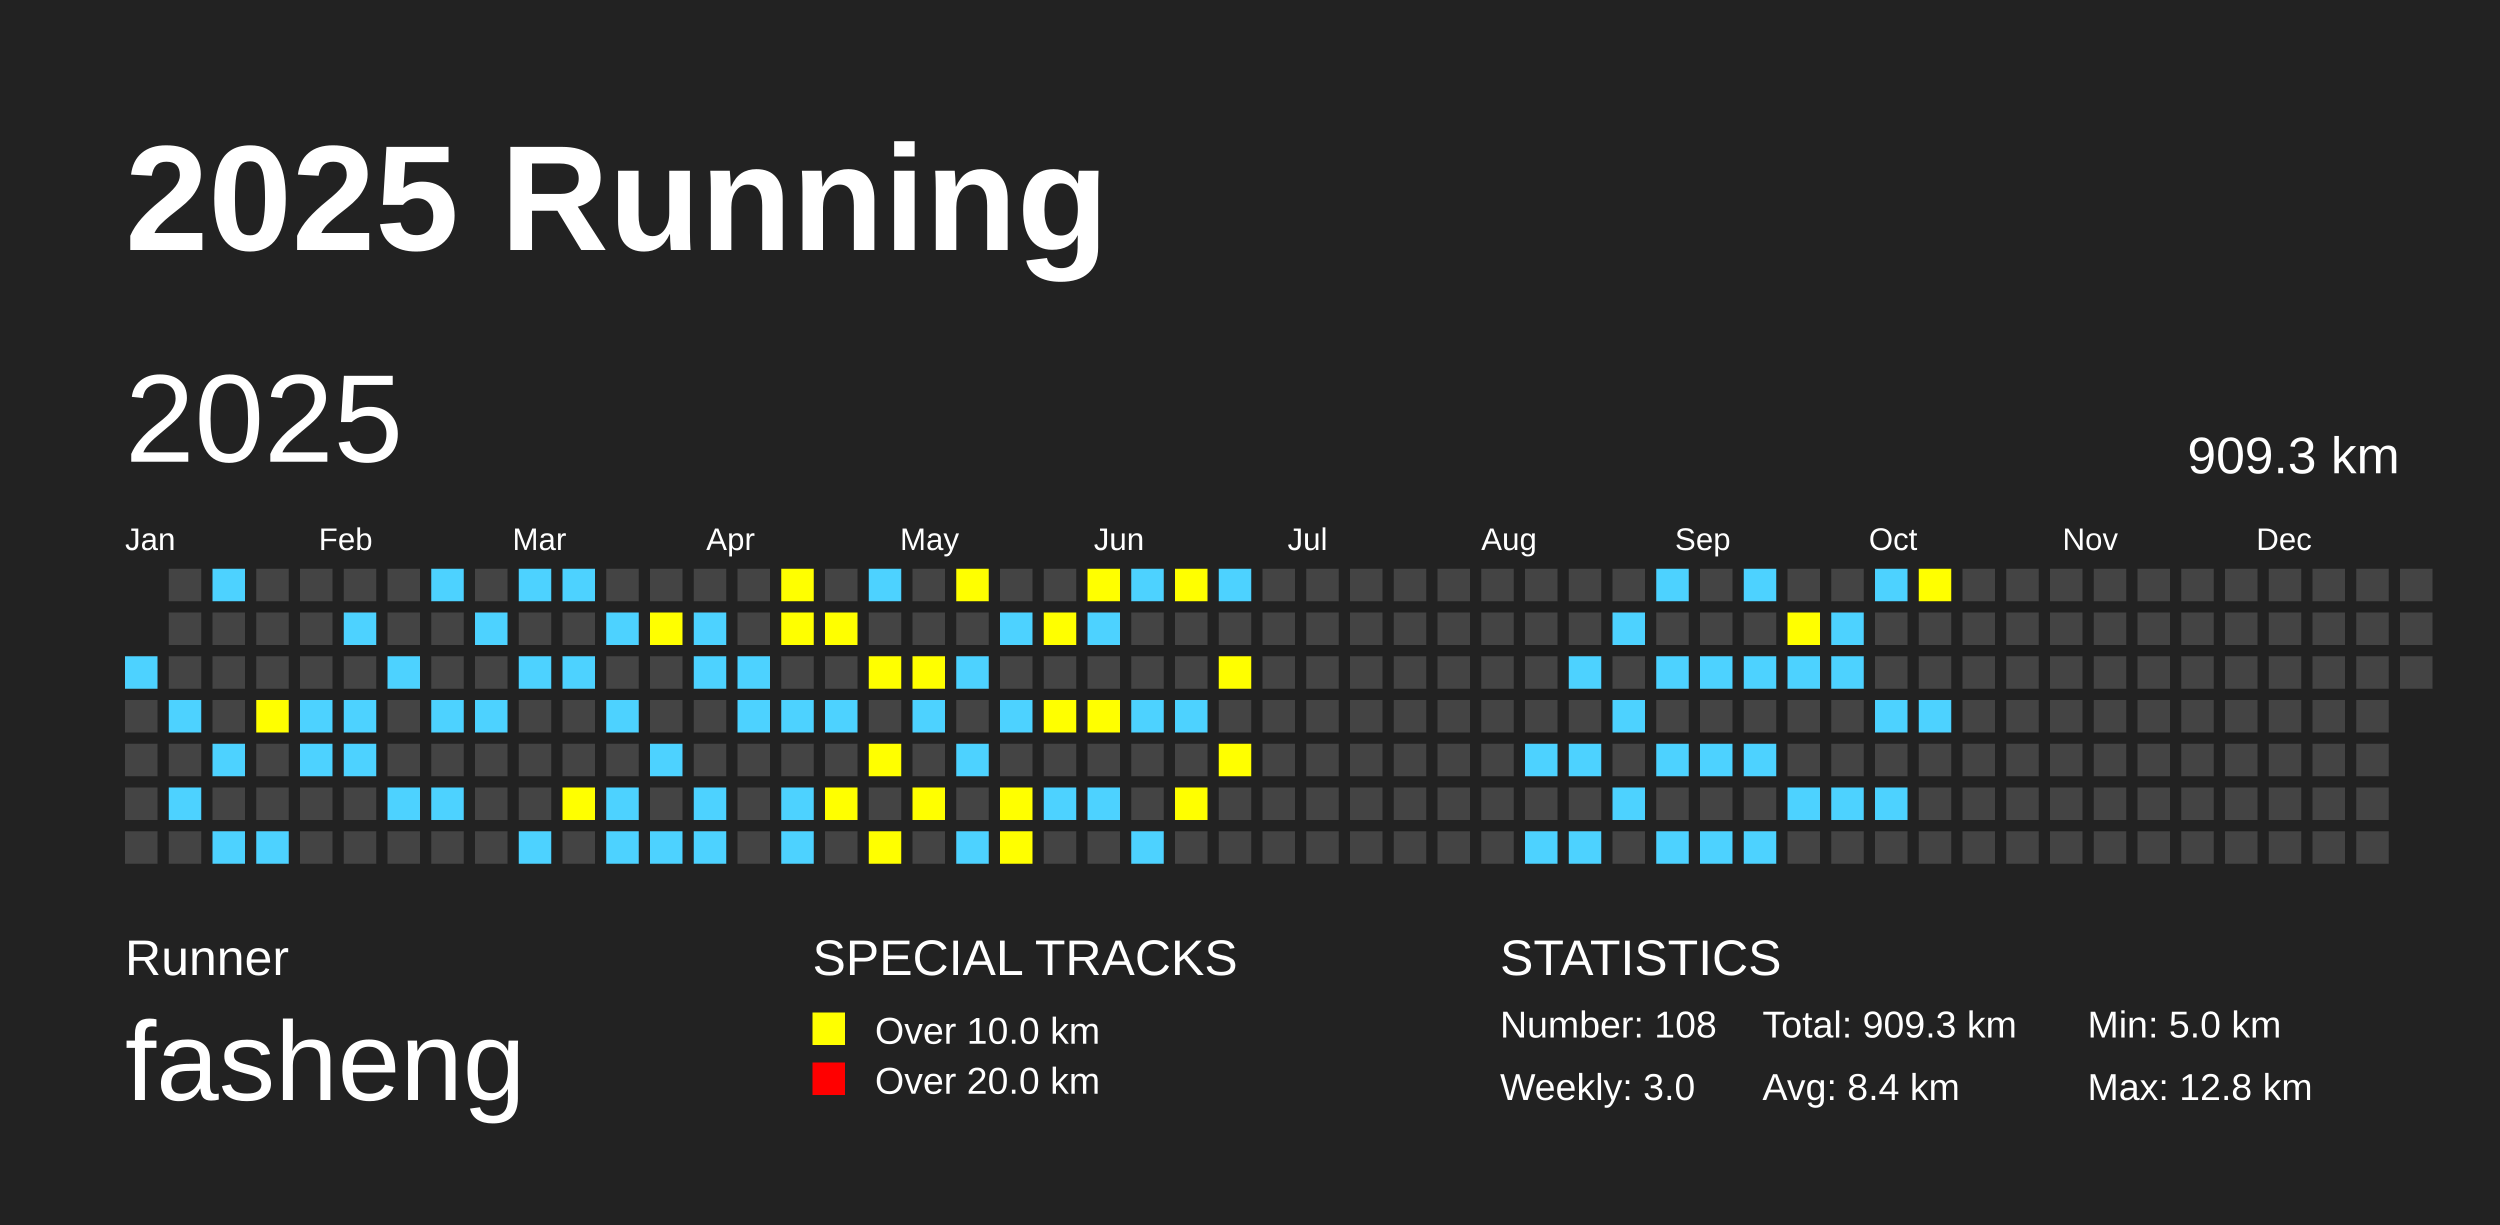
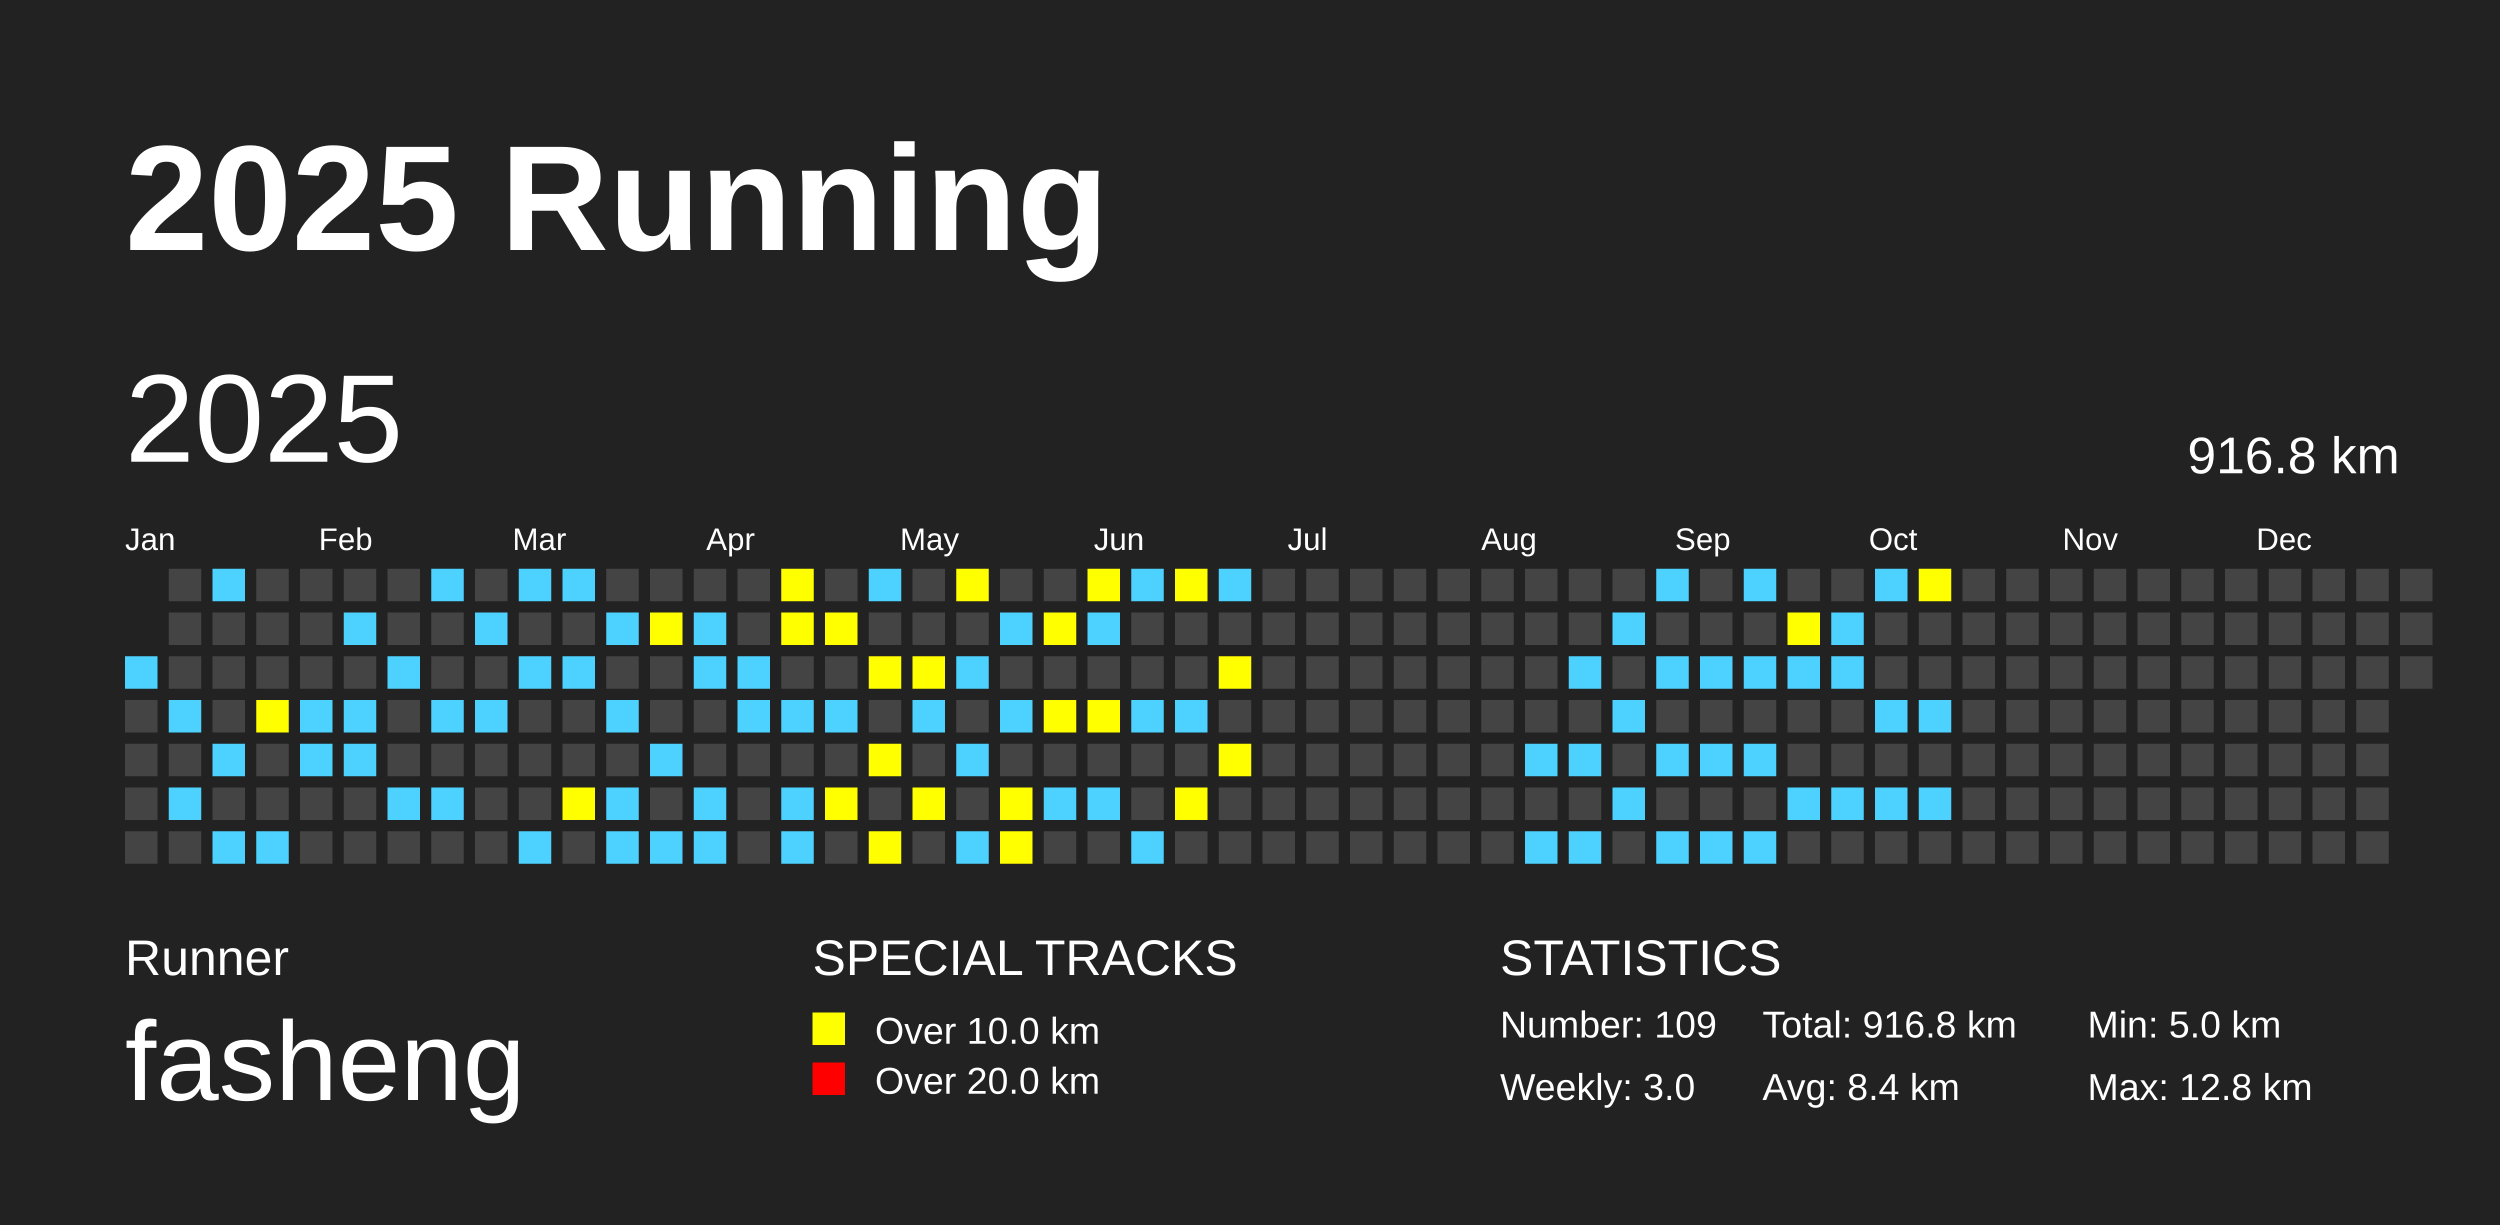
<svg xmlns="http://www.w3.org/2000/svg" baseProfile="full" height="98mm" version="1.1" viewBox="0,0,200,98" width="200mm">
  <defs />
  <rect fill="#222222" height="98" width="200" x="0" y="0" />
  <text fill="#FFFFFF" style="font-size:12px; font-family:Arial; font-weight:bold;" x="10" y="20">2025 Running</text>
  <text fill="#FFFFFF" style="font-size:4px; font-family:Arial" x="10" y="78">Runner</text>
  <text fill="#FFFFFF" style="font-size:9px; font-family:Arial" x="10" y="88">fasheng</text>
  <text fill="#FFFFFF" style="font-size:4px; font-family:Arial" x="65" y="78">SPECIAL TRACKS</text>
  <rect fill="yellow" height="2.6" width="2.6" x="65" y="81" />
  <text fill="#FFFFFF" style="font-size:3px; font-family:Arial" x="70" y="83.5">Over 10.0 km</text>
  <rect fill="red" height="2.6" width="2.6" x="65" y="85" />
  <text fill="#FFFFFF" style="font-size:3px; font-family:Arial" x="70" y="87.5">Over 20.0 km</text>
  <text fill="#FFFFFF" style="font-size:4px; font-family:Arial" x="120" y="78">STATISTICS</text>
-   <text fill="#FFFFFF" style="font-size:3px; font-family:Arial" x="120" y="83">Number: 108</text>
+   <text fill="#FFFFFF" style="font-size:3px; font-family:Arial" x="120" y="83">Number: 109</text>
  <text fill="#FFFFFF" style="font-size:3px; font-family:Arial" x="120" y="88">Weekly: 3.0</text>
-   <text fill="#FFFFFF" style="font-size:3px; font-family:Arial" x="141" y="83">Total: 909.3 km</text>
+   <text fill="#FFFFFF" style="font-size:3px; font-family:Arial" x="141" y="83">Total: 916.8 km</text>
  <text fill="#FFFFFF" style="font-size:3px; font-family:Arial" x="141" y="88">Avg: 8.4 km</text>
  <text fill="#FFFFFF" style="font-size:3px; font-family:Arial" x="167" y="83">Min: 5.0 km</text>
  <text fill="#FFFFFF" style="font-size:3px; font-family:Arial" x="167" y="88">Max: 12.8 km</text>
  <text dominant-baseline="hanging" fill="#FFFFFF" style="font-size:10.0px; font-family:Arial;" x="10" y="30">2025</text>
-   <text dominant-baseline="hanging" fill="#FFFFFF" style="font-size:4.125px; font-family:Arial;" x="175" y="35">909.3 km</text>
+   <text dominant-baseline="hanging" fill="#FFFFFF" style="font-size:4.125px; font-family:Arial;" x="175" y="35">916.8 km</text>
  <text fill="#FFFFFF" style="font-size:2.5px; font-family:Arial" x="10.0" y="44">Jan</text>
  <text fill="#FFFFFF" style="font-size:2.5px; font-family:Arial" x="25.5" y="44">Feb</text>
  <text fill="#FFFFFF" style="font-size:2.5px; font-family:Arial" x="41.0" y="44">Mar</text>
  <text fill="#FFFFFF" style="font-size:2.5px; font-family:Arial" x="56.5" y="44">Apr</text>
  <text fill="#FFFFFF" style="font-size:2.5px; font-family:Arial" x="72.0" y="44">May</text>
  <text fill="#FFFFFF" style="font-size:2.5px; font-family:Arial" x="87.5" y="44">Jun</text>
  <text fill="#FFFFFF" style="font-size:2.5px; font-family:Arial" x="103.0" y="44">Jul</text>
  <text fill="#FFFFFF" style="font-size:2.5px; font-family:Arial" x="118.5" y="44">Aug</text>
  <text fill="#FFFFFF" style="font-size:2.5px; font-family:Arial" x="134.0" y="44">Sep</text>
  <text fill="#FFFFFF" style="font-size:2.5px; font-family:Arial" x="149.5" y="44">Oct</text>
  <text fill="#FFFFFF" style="font-size:2.5px; font-family:Arial" x="165.0" y="44">Nov</text>
  <text fill="#FFFFFF" style="font-size:2.5px; font-family:Arial" x="180.5" y="44">Dec</text>
  <rect fill="#4DD2FF" height="2.6" width="2.6" x="10.0" y="52.5" />
  <rect fill="#444444" height="2.6" width="2.6" x="10.0" y="56.0" />
  <rect fill="#444444" height="2.6" width="2.6" x="10.0" y="59.5" />
  <rect fill="#444444" height="2.6" width="2.6" x="10.0" y="63.0" />
  <rect fill="#444444" height="2.6" width="2.6" x="10.0" y="66.5" />
  <rect fill="#444444" height="2.6" width="2.6" x="13.5" y="45.5" />
  <rect fill="#444444" height="2.6" width="2.6" x="13.5" y="49.0" />
  <rect fill="#444444" height="2.6" width="2.6" x="13.5" y="52.5" />
  <rect fill="#4DD2FF" height="2.6" width="2.6" x="13.5" y="56.0" />
  <rect fill="#444444" height="2.6" width="2.6" x="13.5" y="59.5" />
  <rect fill="#4DD2FF" height="2.6" width="2.6" x="13.5" y="63.0" />
  <rect fill="#444444" height="2.6" width="2.6" x="13.5" y="66.5" />
  <rect fill="#4DD2FF" height="2.6" width="2.6" x="17.0" y="45.5" />
  <rect fill="#444444" height="2.6" width="2.6" x="17.0" y="49.0" />
  <rect fill="#444444" height="2.6" width="2.6" x="17.0" y="52.5" />
  <rect fill="#444444" height="2.6" width="2.6" x="17.0" y="56.0" />
  <rect fill="#4DD2FF" height="2.6" width="2.6" x="17.0" y="59.5" />
  <rect fill="#444444" height="2.6" width="2.6" x="17.0" y="63.0" />
  <rect fill="#4DD2FF" height="2.6" width="2.6" x="17.0" y="66.5" />
  <rect fill="#444444" height="2.6" width="2.6" x="20.5" y="45.5" />
  <rect fill="#444444" height="2.6" width="2.6" x="20.5" y="49.0" />
  <rect fill="#444444" height="2.6" width="2.6" x="20.5" y="52.5" />
  <rect fill="yellow" height="2.6" width="2.6" x="20.5" y="56.0" />
  <rect fill="#444444" height="2.6" width="2.6" x="20.5" y="59.5" />
  <rect fill="#444444" height="2.6" width="2.6" x="20.5" y="63.0" />
  <rect fill="#4DD2FF" height="2.6" width="2.6" x="20.5" y="66.5" />
  <rect fill="#444444" height="2.6" width="2.6" x="24.0" y="45.5" />
  <rect fill="#444444" height="2.6" width="2.6" x="24.0" y="49.0" />
  <rect fill="#444444" height="2.6" width="2.6" x="24.0" y="52.5" />
  <rect fill="#4DD2FF" height="2.6" width="2.6" x="24.0" y="56.0" />
  <rect fill="#4DD2FF" height="2.6" width="2.6" x="24.0" y="59.5" />
  <rect fill="#444444" height="2.6" width="2.6" x="24.0" y="63.0" />
  <rect fill="#444444" height="2.6" width="2.6" x="24.0" y="66.5" />
  <rect fill="#444444" height="2.6" width="2.6" x="27.5" y="45.5" />
  <rect fill="#4DD2FF" height="2.6" width="2.6" x="27.5" y="49.0" />
  <rect fill="#444444" height="2.6" width="2.6" x="27.5" y="52.5" />
  <rect fill="#4DD2FF" height="2.6" width="2.6" x="27.5" y="56.0" />
  <rect fill="#4DD2FF" height="2.6" width="2.6" x="27.5" y="59.5" />
  <rect fill="#444444" height="2.6" width="2.6" x="27.5" y="63.0" />
  <rect fill="#444444" height="2.6" width="2.6" x="27.5" y="66.5" />
  <rect fill="#444444" height="2.6" width="2.6" x="31.0" y="45.5" />
  <rect fill="#444444" height="2.6" width="2.6" x="31.0" y="49.0" />
  <rect fill="#4DD2FF" height="2.6" width="2.6" x="31.0" y="52.5" />
  <rect fill="#444444" height="2.6" width="2.6" x="31.0" y="56.0" />
  <rect fill="#444444" height="2.6" width="2.6" x="31.0" y="59.5" />
  <rect fill="#4DD2FF" height="2.6" width="2.6" x="31.0" y="63.0" />
  <rect fill="#444444" height="2.6" width="2.6" x="31.0" y="66.5" />
  <rect fill="#4DD2FF" height="2.6" width="2.6" x="34.5" y="45.5" />
  <rect fill="#444444" height="2.6" width="2.6" x="34.5" y="49.0" />
  <rect fill="#444444" height="2.6" width="2.6" x="34.5" y="52.5" />
  <rect fill="#4DD2FF" height="2.6" width="2.6" x="34.5" y="56.0" />
  <rect fill="#444444" height="2.6" width="2.6" x="34.5" y="59.5" />
  <rect fill="#4DD2FF" height="2.6" width="2.6" x="34.5" y="63.0" />
  <rect fill="#444444" height="2.6" width="2.6" x="34.5" y="66.5" />
  <rect fill="#444444" height="2.6" width="2.6" x="38.0" y="45.5" />
  <rect fill="#4DD2FF" height="2.6" width="2.6" x="38.0" y="49.0" />
  <rect fill="#444444" height="2.6" width="2.6" x="38.0" y="52.5" />
  <rect fill="#4DD2FF" height="2.6" width="2.6" x="38.0" y="56.0" />
  <rect fill="#444444" height="2.6" width="2.6" x="38.0" y="59.5" />
  <rect fill="#444444" height="2.6" width="2.6" x="38.0" y="63.0" />
  <rect fill="#444444" height="2.6" width="2.6" x="38.0" y="66.5" />
  <rect fill="#4DD2FF" height="2.6" width="2.6" x="41.5" y="45.5" />
  <rect fill="#444444" height="2.6" width="2.6" x="41.5" y="49.0" />
  <rect fill="#4DD2FF" height="2.6" width="2.6" x="41.5" y="52.5" />
  <rect fill="#444444" height="2.6" width="2.6" x="41.5" y="56.0" />
  <rect fill="#444444" height="2.6" width="2.6" x="41.5" y="59.5" />
  <rect fill="#444444" height="2.6" width="2.6" x="41.5" y="63.0" />
  <rect fill="#4DD2FF" height="2.6" width="2.6" x="41.5" y="66.5" />
  <rect fill="#4DD2FF" height="2.6" width="2.6" x="45.0" y="45.5" />
  <rect fill="#444444" height="2.6" width="2.6" x="45.0" y="49.0" />
  <rect fill="#4DD2FF" height="2.6" width="2.6" x="45.0" y="52.5" />
  <rect fill="#444444" height="2.6" width="2.6" x="45.0" y="56.0" />
  <rect fill="#444444" height="2.6" width="2.6" x="45.0" y="59.5" />
  <rect fill="yellow" height="2.6" width="2.6" x="45.0" y="63.0" />
  <rect fill="#444444" height="2.6" width="2.6" x="45.0" y="66.5" />
  <rect fill="#444444" height="2.6" width="2.6" x="48.5" y="45.5" />
  <rect fill="#4DD2FF" height="2.6" width="2.6" x="48.5" y="49.0" />
  <rect fill="#444444" height="2.6" width="2.6" x="48.5" y="52.5" />
  <rect fill="#4DD2FF" height="2.6" width="2.6" x="48.5" y="56.0" />
  <rect fill="#444444" height="2.6" width="2.6" x="48.5" y="59.5" />
  <rect fill="#4DD2FF" height="2.6" width="2.6" x="48.5" y="63.0" />
  <rect fill="#4DD2FF" height="2.6" width="2.6" x="48.5" y="66.5" />
  <rect fill="#444444" height="2.6" width="2.6" x="52.0" y="45.5" />
  <rect fill="yellow" height="2.6" width="2.6" x="52.0" y="49.0" />
  <rect fill="#444444" height="2.6" width="2.6" x="52.0" y="52.5" />
  <rect fill="#444444" height="2.6" width="2.6" x="52.0" y="56.0" />
  <rect fill="#4DD2FF" height="2.6" width="2.6" x="52.0" y="59.5" />
  <rect fill="#444444" height="2.6" width="2.6" x="52.0" y="63.0" />
  <rect fill="#4DD2FF" height="2.6" width="2.6" x="52.0" y="66.5" />
  <rect fill="#444444" height="2.6" width="2.6" x="55.5" y="45.5" />
  <rect fill="#4DD2FF" height="2.6" width="2.6" x="55.5" y="49.0" />
  <rect fill="#4DD2FF" height="2.6" width="2.6" x="55.5" y="52.5" />
  <rect fill="#444444" height="2.6" width="2.6" x="55.5" y="56.0" />
  <rect fill="#444444" height="2.6" width="2.6" x="55.5" y="59.5" />
  <rect fill="#4DD2FF" height="2.6" width="2.6" x="55.5" y="63.0" />
  <rect fill="#4DD2FF" height="2.6" width="2.6" x="55.5" y="66.5" />
  <rect fill="#444444" height="2.6" width="2.6" x="59.0" y="45.5" />
  <rect fill="#444444" height="2.6" width="2.6" x="59.0" y="49.0" />
  <rect fill="#4DD2FF" height="2.6" width="2.6" x="59.0" y="52.5" />
  <rect fill="#4DD2FF" height="2.6" width="2.6" x="59.0" y="56.0" />
  <rect fill="#444444" height="2.6" width="2.6" x="59.0" y="59.5" />
  <rect fill="#444444" height="2.6" width="2.6" x="59.0" y="63.0" />
  <rect fill="#444444" height="2.6" width="2.6" x="59.0" y="66.5" />
  <rect fill="yellow" height="2.6" width="2.6" x="62.5" y="45.5" />
  <rect fill="yellow" height="2.6" width="2.6" x="62.5" y="49.0" />
  <rect fill="#444444" height="2.6" width="2.6" x="62.5" y="52.5" />
  <rect fill="#4DD2FF" height="2.6" width="2.6" x="62.5" y="56.0" />
  <rect fill="#444444" height="2.6" width="2.6" x="62.5" y="59.5" />
  <rect fill="#4DD2FF" height="2.6" width="2.6" x="62.5" y="63.0" />
  <rect fill="#4DD2FF" height="2.6" width="2.6" x="62.5" y="66.5" />
  <rect fill="#444444" height="2.6" width="2.6" x="66.0" y="45.5" />
  <rect fill="yellow" height="2.6" width="2.6" x="66.0" y="49.0" />
  <rect fill="#444444" height="2.6" width="2.6" x="66.0" y="52.5" />
  <rect fill="#4DD2FF" height="2.6" width="2.6" x="66.0" y="56.0" />
  <rect fill="#444444" height="2.6" width="2.6" x="66.0" y="59.5" />
  <rect fill="yellow" height="2.6" width="2.6" x="66.0" y="63.0" />
  <rect fill="#444444" height="2.6" width="2.6" x="66.0" y="66.5" />
  <rect fill="#4DD2FF" height="2.6" width="2.6" x="69.5" y="45.5" />
  <rect fill="#444444" height="2.6" width="2.6" x="69.5" y="49.0" />
  <rect fill="yellow" height="2.6" width="2.6" x="69.5" y="52.5" />
  <rect fill="#444444" height="2.6" width="2.6" x="69.5" y="56.0" />
  <rect fill="yellow" height="2.6" width="2.6" x="69.5" y="59.5" />
  <rect fill="#444444" height="2.6" width="2.6" x="69.5" y="63.0" />
  <rect fill="yellow" height="2.6" width="2.6" x="69.5" y="66.5" />
  <rect fill="#444444" height="2.6" width="2.6" x="73.0" y="45.5" />
  <rect fill="#444444" height="2.6" width="2.6" x="73.0" y="49.0" />
  <rect fill="yellow" height="2.6" width="2.6" x="73.0" y="52.5" />
  <rect fill="#4DD2FF" height="2.6" width="2.6" x="73.0" y="56.0" />
  <rect fill="#444444" height="2.6" width="2.6" x="73.0" y="59.5" />
  <rect fill="yellow" height="2.6" width="2.6" x="73.0" y="63.0" />
  <rect fill="#444444" height="2.6" width="2.6" x="73.0" y="66.5" />
  <rect fill="yellow" height="2.6" width="2.6" x="76.5" y="45.5" />
  <rect fill="#444444" height="2.6" width="2.6" x="76.5" y="49.0" />
  <rect fill="#4DD2FF" height="2.6" width="2.6" x="76.5" y="52.5" />
  <rect fill="#444444" height="2.6" width="2.6" x="76.5" y="56.0" />
  <rect fill="#4DD2FF" height="2.6" width="2.6" x="76.5" y="59.5" />
  <rect fill="#444444" height="2.6" width="2.6" x="76.5" y="63.0" />
  <rect fill="#4DD2FF" height="2.6" width="2.6" x="76.5" y="66.5" />
  <rect fill="#444444" height="2.6" width="2.6" x="80.0" y="45.5" />
  <rect fill="#4DD2FF" height="2.6" width="2.6" x="80.0" y="49.0" />
  <rect fill="#444444" height="2.6" width="2.6" x="80.0" y="52.5" />
  <rect fill="#4DD2FF" height="2.6" width="2.6" x="80.0" y="56.0" />
  <rect fill="#444444" height="2.6" width="2.6" x="80.0" y="59.5" />
  <rect fill="yellow" height="2.6" width="2.6" x="80.0" y="63.0" />
  <rect fill="yellow" height="2.6" width="2.6" x="80.0" y="66.5" />
  <rect fill="#444444" height="2.6" width="2.6" x="83.5" y="45.5" />
  <rect fill="yellow" height="2.6" width="2.6" x="83.5" y="49.0" />
  <rect fill="#444444" height="2.6" width="2.6" x="83.5" y="52.5" />
  <rect fill="yellow" height="2.6" width="2.6" x="83.5" y="56.0" />
  <rect fill="#444444" height="2.6" width="2.6" x="83.5" y="59.5" />
  <rect fill="#4DD2FF" height="2.6" width="2.6" x="83.5" y="63.0" />
  <rect fill="#444444" height="2.6" width="2.6" x="83.5" y="66.5" />
  <rect fill="yellow" height="2.6" width="2.6" x="87.0" y="45.5" />
  <rect fill="#4DD2FF" height="2.6" width="2.6" x="87.0" y="49.0" />
  <rect fill="#444444" height="2.6" width="2.6" x="87.0" y="52.5" />
  <rect fill="yellow" height="2.6" width="2.6" x="87.0" y="56.0" />
  <rect fill="#444444" height="2.6" width="2.6" x="87.0" y="59.5" />
  <rect fill="#4DD2FF" height="2.6" width="2.6" x="87.0" y="63.0" />
  <rect fill="#444444" height="2.6" width="2.6" x="87.0" y="66.5" />
  <rect fill="#4DD2FF" height="2.6" width="2.6" x="90.5" y="45.5" />
  <rect fill="#444444" height="2.6" width="2.6" x="90.5" y="49.0" />
  <rect fill="#444444" height="2.6" width="2.6" x="90.5" y="52.5" />
  <rect fill="#4DD2FF" height="2.6" width="2.6" x="90.5" y="56.0" />
  <rect fill="#444444" height="2.6" width="2.6" x="90.5" y="59.5" />
  <rect fill="#444444" height="2.6" width="2.6" x="90.5" y="63.0" />
  <rect fill="#4DD2FF" height="2.6" width="2.6" x="90.5" y="66.5" />
  <rect fill="yellow" height="2.6" width="2.6" x="94.0" y="45.5" />
  <rect fill="#444444" height="2.6" width="2.6" x="94.0" y="49.0" />
  <rect fill="#444444" height="2.6" width="2.6" x="94.0" y="52.5" />
  <rect fill="#4DD2FF" height="2.6" width="2.6" x="94.0" y="56.0" />
  <rect fill="#444444" height="2.6" width="2.6" x="94.0" y="59.5" />
  <rect fill="yellow" height="2.6" width="2.6" x="94.0" y="63.0" />
  <rect fill="#444444" height="2.6" width="2.6" x="94.0" y="66.5" />
  <rect fill="#4DD2FF" height="2.6" width="2.6" x="97.5" y="45.5" />
  <rect fill="#444444" height="2.6" width="2.6" x="97.5" y="49.0" />
  <rect fill="yellow" height="2.6" width="2.6" x="97.5" y="52.5" />
  <rect fill="#444444" height="2.6" width="2.6" x="97.5" y="56.0" />
  <rect fill="yellow" height="2.6" width="2.6" x="97.5" y="59.5" />
  <rect fill="#444444" height="2.6" width="2.6" x="97.5" y="63.0" />
  <rect fill="#444444" height="2.6" width="2.6" x="97.5" y="66.5" />
  <rect fill="#444444" height="2.6" width="2.6" x="101.0" y="45.5" />
  <rect fill="#444444" height="2.6" width="2.6" x="101.0" y="49.0" />
  <rect fill="#444444" height="2.6" width="2.6" x="101.0" y="52.5" />
  <rect fill="#444444" height="2.6" width="2.6" x="101.0" y="56.0" />
  <rect fill="#444444" height="2.6" width="2.6" x="101.0" y="59.5" />
  <rect fill="#444444" height="2.6" width="2.6" x="101.0" y="63.0" />
  <rect fill="#444444" height="2.6" width="2.6" x="101.0" y="66.5" />
  <rect fill="#444444" height="2.6" width="2.6" x="104.5" y="45.5" />
  <rect fill="#444444" height="2.6" width="2.6" x="104.5" y="49.0" />
  <rect fill="#444444" height="2.6" width="2.6" x="104.5" y="52.5" />
  <rect fill="#444444" height="2.6" width="2.6" x="104.5" y="56.0" />
  <rect fill="#444444" height="2.6" width="2.6" x="104.5" y="59.5" />
  <rect fill="#444444" height="2.6" width="2.6" x="104.5" y="63.0" />
  <rect fill="#444444" height="2.6" width="2.6" x="104.5" y="66.5" />
  <rect fill="#444444" height="2.6" width="2.6" x="108.0" y="45.5" />
  <rect fill="#444444" height="2.6" width="2.6" x="108.0" y="49.0" />
  <rect fill="#444444" height="2.6" width="2.6" x="108.0" y="52.5" />
  <rect fill="#444444" height="2.6" width="2.6" x="108.0" y="56.0" />
  <rect fill="#444444" height="2.6" width="2.6" x="108.0" y="59.5" />
  <rect fill="#444444" height="2.6" width="2.6" x="108.0" y="63.0" />
  <rect fill="#444444" height="2.6" width="2.6" x="108.0" y="66.5" />
  <rect fill="#444444" height="2.6" width="2.6" x="111.5" y="45.5" />
  <rect fill="#444444" height="2.6" width="2.6" x="111.5" y="49.0" />
  <rect fill="#444444" height="2.6" width="2.6" x="111.5" y="52.5" />
  <rect fill="#444444" height="2.6" width="2.6" x="111.5" y="56.0" />
  <rect fill="#444444" height="2.6" width="2.6" x="111.5" y="59.5" />
  <rect fill="#444444" height="2.6" width="2.6" x="111.5" y="63.0" />
  <rect fill="#444444" height="2.6" width="2.6" x="111.5" y="66.5" />
  <rect fill="#444444" height="2.6" width="2.6" x="115.0" y="45.5" />
  <rect fill="#444444" height="2.6" width="2.6" x="115.0" y="49.0" />
  <rect fill="#444444" height="2.6" width="2.6" x="115.0" y="52.5" />
  <rect fill="#444444" height="2.6" width="2.6" x="115.0" y="56.0" />
  <rect fill="#444444" height="2.6" width="2.6" x="115.0" y="59.5" />
  <rect fill="#444444" height="2.6" width="2.6" x="115.0" y="63.0" />
  <rect fill="#444444" height="2.6" width="2.6" x="115.0" y="66.5" />
  <rect fill="#444444" height="2.6" width="2.6" x="118.5" y="45.5" />
  <rect fill="#444444" height="2.6" width="2.6" x="118.5" y="49.0" />
  <rect fill="#444444" height="2.6" width="2.6" x="118.5" y="52.5" />
  <rect fill="#444444" height="2.6" width="2.6" x="118.5" y="56.0" />
  <rect fill="#444444" height="2.6" width="2.6" x="118.5" y="59.5" />
  <rect fill="#444444" height="2.6" width="2.6" x="118.5" y="63.0" />
  <rect fill="#444444" height="2.6" width="2.6" x="118.5" y="66.5" />
  <rect fill="#444444" height="2.6" width="2.6" x="122.0" y="45.5" />
  <rect fill="#444444" height="2.6" width="2.6" x="122.0" y="49.0" />
  <rect fill="#444444" height="2.6" width="2.6" x="122.0" y="52.5" />
  <rect fill="#444444" height="2.6" width="2.6" x="122.0" y="56.0" />
  <rect fill="#4DD2FF" height="2.6" width="2.6" x="122.0" y="59.5" />
  <rect fill="#444444" height="2.6" width="2.6" x="122.0" y="63.0" />
  <rect fill="#4DD2FF" height="2.6" width="2.6" x="122.0" y="66.5" />
  <rect fill="#444444" height="2.6" width="2.6" x="125.5" y="45.5" />
  <rect fill="#444444" height="2.6" width="2.6" x="125.5" y="49.0" />
  <rect fill="#4DD2FF" height="2.6" width="2.6" x="125.5" y="52.5" />
  <rect fill="#444444" height="2.6" width="2.6" x="125.5" y="56.0" />
  <rect fill="#4DD2FF" height="2.6" width="2.6" x="125.5" y="59.5" />
  <rect fill="#444444" height="2.6" width="2.6" x="125.5" y="63.0" />
  <rect fill="#4DD2FF" height="2.6" width="2.6" x="125.5" y="66.5" />
  <rect fill="#444444" height="2.6" width="2.6" x="129.0" y="45.5" />
  <rect fill="#4DD2FF" height="2.6" width="2.6" x="129.0" y="49.0" />
  <rect fill="#444444" height="2.6" width="2.6" x="129.0" y="52.5" />
  <rect fill="#4DD2FF" height="2.6" width="2.6" x="129.0" y="56.0" />
  <rect fill="#444444" height="2.6" width="2.6" x="129.0" y="59.5" />
  <rect fill="#4DD2FF" height="2.6" width="2.6" x="129.0" y="63.0" />
  <rect fill="#444444" height="2.6" width="2.6" x="129.0" y="66.5" />
  <rect fill="#4DD2FF" height="2.6" width="2.6" x="132.5" y="45.5" />
  <rect fill="#444444" height="2.6" width="2.6" x="132.5" y="49.0" />
  <rect fill="#4DD2FF" height="2.6" width="2.6" x="132.5" y="52.5" />
  <rect fill="#444444" height="2.6" width="2.6" x="132.5" y="56.0" />
  <rect fill="#4DD2FF" height="2.6" width="2.6" x="132.5" y="59.5" />
  <rect fill="#444444" height="2.6" width="2.6" x="132.5" y="63.0" />
  <rect fill="#4DD2FF" height="2.6" width="2.6" x="132.5" y="66.5" />
  <rect fill="#444444" height="2.6" width="2.6" x="136.0" y="45.5" />
  <rect fill="#444444" height="2.6" width="2.6" x="136.0" y="49.0" />
  <rect fill="#4DD2FF" height="2.6" width="2.6" x="136.0" y="52.5" />
  <rect fill="#444444" height="2.6" width="2.6" x="136.0" y="56.0" />
  <rect fill="#4DD2FF" height="2.6" width="2.6" x="136.0" y="59.5" />
  <rect fill="#444444" height="2.6" width="2.6" x="136.0" y="63.0" />
  <rect fill="#4DD2FF" height="2.6" width="2.6" x="136.0" y="66.5" />
  <rect fill="#4DD2FF" height="2.6" width="2.6" x="139.5" y="45.5" />
  <rect fill="#444444" height="2.6" width="2.6" x="139.5" y="49.0" />
  <rect fill="#4DD2FF" height="2.6" width="2.6" x="139.5" y="52.5" />
  <rect fill="#444444" height="2.6" width="2.6" x="139.5" y="56.0" />
  <rect fill="#4DD2FF" height="2.6" width="2.6" x="139.5" y="59.5" />
  <rect fill="#444444" height="2.6" width="2.6" x="139.5" y="63.0" />
  <rect fill="#4DD2FF" height="2.6" width="2.6" x="139.5" y="66.5" />
  <rect fill="#444444" height="2.6" width="2.6" x="143.0" y="45.5" />
  <rect fill="yellow" height="2.6" width="2.6" x="143.0" y="49.0" />
  <rect fill="#4DD2FF" height="2.6" width="2.6" x="143.0" y="52.5" />
  <rect fill="#444444" height="2.6" width="2.6" x="143.0" y="56.0" />
  <rect fill="#444444" height="2.6" width="2.6" x="143.0" y="59.5" />
  <rect fill="#4DD2FF" height="2.6" width="2.6" x="143.0" y="63.0" />
  <rect fill="#444444" height="2.6" width="2.6" x="143.0" y="66.5" />
  <rect fill="#444444" height="2.6" width="2.6" x="146.5" y="45.5" />
  <rect fill="#4DD2FF" height="2.6" width="2.6" x="146.5" y="49.0" />
  <rect fill="#4DD2FF" height="2.6" width="2.6" x="146.5" y="52.5" />
  <rect fill="#444444" height="2.6" width="2.6" x="146.5" y="56.0" />
  <rect fill="#444444" height="2.6" width="2.6" x="146.5" y="59.5" />
  <rect fill="#4DD2FF" height="2.6" width="2.6" x="146.5" y="63.0" />
  <rect fill="#444444" height="2.6" width="2.6" x="146.5" y="66.5" />
  <rect fill="#4DD2FF" height="2.6" width="2.6" x="150.0" y="45.5" />
  <rect fill="#444444" height="2.6" width="2.6" x="150.0" y="49.0" />
  <rect fill="#444444" height="2.6" width="2.6" x="150.0" y="52.5" />
  <rect fill="#4DD2FF" height="2.6" width="2.6" x="150.0" y="56.0" />
  <rect fill="#444444" height="2.6" width="2.6" x="150.0" y="59.5" />
  <rect fill="#4DD2FF" height="2.6" width="2.6" x="150.0" y="63.0" />
  <rect fill="#444444" height="2.6" width="2.6" x="150.0" y="66.5" />
  <rect fill="yellow" height="2.6" width="2.6" x="153.5" y="45.5" />
  <rect fill="#444444" height="2.6" width="2.6" x="153.5" y="49.0" />
  <rect fill="#444444" height="2.6" width="2.6" x="153.5" y="52.5" />
  <rect fill="#4DD2FF" height="2.6" width="2.6" x="153.5" y="56.0" />
  <rect fill="#444444" height="2.6" width="2.6" x="153.5" y="59.5" />
-   <rect fill="#444444" height="2.6" width="2.6" x="153.5" y="63.0" />
+   <rect fill="#4DD2FF" height="2.6" width="2.6" x="153.5" y="63.0" />
  <rect fill="#444444" height="2.6" width="2.6" x="153.5" y="66.5" />
  <rect fill="#444444" height="2.6" width="2.6" x="157.0" y="45.5" />
  <rect fill="#444444" height="2.6" width="2.6" x="157.0" y="49.0" />
  <rect fill="#444444" height="2.6" width="2.6" x="157.0" y="52.5" />
  <rect fill="#444444" height="2.6" width="2.6" x="157.0" y="56.0" />
  <rect fill="#444444" height="2.6" width="2.6" x="157.0" y="59.5" />
  <rect fill="#444444" height="2.6" width="2.6" x="157.0" y="63.0" />
  <rect fill="#444444" height="2.6" width="2.6" x="157.0" y="66.5" />
  <rect fill="#444444" height="2.6" width="2.6" x="160.5" y="45.5" />
  <rect fill="#444444" height="2.6" width="2.6" x="160.5" y="49.0" />
  <rect fill="#444444" height="2.6" width="2.6" x="160.5" y="52.5" />
  <rect fill="#444444" height="2.6" width="2.6" x="160.5" y="56.0" />
  <rect fill="#444444" height="2.6" width="2.6" x="160.5" y="59.5" />
  <rect fill="#444444" height="2.6" width="2.6" x="160.5" y="63.0" />
  <rect fill="#444444" height="2.6" width="2.6" x="160.5" y="66.5" />
  <rect fill="#444444" height="2.6" width="2.6" x="164.0" y="45.5" />
  <rect fill="#444444" height="2.6" width="2.6" x="164.0" y="49.0" />
  <rect fill="#444444" height="2.6" width="2.6" x="164.0" y="52.5" />
  <rect fill="#444444" height="2.6" width="2.6" x="164.0" y="56.0" />
  <rect fill="#444444" height="2.6" width="2.6" x="164.0" y="59.5" />
  <rect fill="#444444" height="2.6" width="2.6" x="164.0" y="63.0" />
  <rect fill="#444444" height="2.6" width="2.6" x="164.0" y="66.5" />
  <rect fill="#444444" height="2.6" width="2.6" x="167.5" y="45.5" />
  <rect fill="#444444" height="2.6" width="2.6" x="167.5" y="49.0" />
  <rect fill="#444444" height="2.6" width="2.6" x="167.5" y="52.5" />
  <rect fill="#444444" height="2.6" width="2.6" x="167.5" y="56.0" />
  <rect fill="#444444" height="2.6" width="2.6" x="167.5" y="59.5" />
  <rect fill="#444444" height="2.6" width="2.6" x="167.5" y="63.0" />
  <rect fill="#444444" height="2.6" width="2.6" x="167.5" y="66.5" />
  <rect fill="#444444" height="2.6" width="2.6" x="171.0" y="45.5" />
  <rect fill="#444444" height="2.6" width="2.6" x="171.0" y="49.0" />
  <rect fill="#444444" height="2.6" width="2.6" x="171.0" y="52.5" />
  <rect fill="#444444" height="2.6" width="2.6" x="171.0" y="56.0" />
  <rect fill="#444444" height="2.6" width="2.6" x="171.0" y="59.5" />
  <rect fill="#444444" height="2.6" width="2.6" x="171.0" y="63.0" />
  <rect fill="#444444" height="2.6" width="2.6" x="171.0" y="66.5" />
  <rect fill="#444444" height="2.6" width="2.6" x="174.5" y="45.5" />
  <rect fill="#444444" height="2.6" width="2.6" x="174.5" y="49.0" />
  <rect fill="#444444" height="2.6" width="2.6" x="174.5" y="52.5" />
  <rect fill="#444444" height="2.6" width="2.6" x="174.5" y="56.0" />
  <rect fill="#444444" height="2.6" width="2.6" x="174.5" y="59.5" />
  <rect fill="#444444" height="2.6" width="2.6" x="174.5" y="63.0" />
  <rect fill="#444444" height="2.6" width="2.6" x="174.5" y="66.5" />
  <rect fill="#444444" height="2.6" width="2.6" x="178.0" y="45.5" />
  <rect fill="#444444" height="2.6" width="2.6" x="178.0" y="49.0" />
  <rect fill="#444444" height="2.6" width="2.6" x="178.0" y="52.5" />
  <rect fill="#444444" height="2.6" width="2.6" x="178.0" y="56.0" />
  <rect fill="#444444" height="2.6" width="2.6" x="178.0" y="59.5" />
  <rect fill="#444444" height="2.6" width="2.6" x="178.0" y="63.0" />
  <rect fill="#444444" height="2.6" width="2.6" x="178.0" y="66.5" />
  <rect fill="#444444" height="2.6" width="2.6" x="181.5" y="45.5" />
  <rect fill="#444444" height="2.6" width="2.6" x="181.5" y="49.0" />
  <rect fill="#444444" height="2.6" width="2.6" x="181.5" y="52.5" />
  <rect fill="#444444" height="2.6" width="2.6" x="181.5" y="56.0" />
  <rect fill="#444444" height="2.6" width="2.6" x="181.5" y="59.5" />
  <rect fill="#444444" height="2.6" width="2.6" x="181.5" y="63.0" />
  <rect fill="#444444" height="2.6" width="2.6" x="181.5" y="66.5" />
  <rect fill="#444444" height="2.6" width="2.6" x="185.0" y="45.5" />
  <rect fill="#444444" height="2.6" width="2.6" x="185.0" y="49.0" />
  <rect fill="#444444" height="2.6" width="2.6" x="185.0" y="52.5" />
  <rect fill="#444444" height="2.6" width="2.6" x="185.0" y="56.0" />
  <rect fill="#444444" height="2.6" width="2.6" x="185.0" y="59.5" />
  <rect fill="#444444" height="2.6" width="2.6" x="185.0" y="63.0" />
  <rect fill="#444444" height="2.6" width="2.6" x="185.0" y="66.5" />
  <rect fill="#444444" height="2.6" width="2.6" x="188.5" y="45.5" />
  <rect fill="#444444" height="2.6" width="2.6" x="188.5" y="49.0" />
  <rect fill="#444444" height="2.6" width="2.6" x="188.5" y="52.5" />
  <rect fill="#444444" height="2.6" width="2.6" x="188.5" y="56.0" />
  <rect fill="#444444" height="2.6" width="2.6" x="188.5" y="59.5" />
  <rect fill="#444444" height="2.6" width="2.6" x="188.5" y="63.0" />
  <rect fill="#444444" height="2.6" width="2.6" x="188.5" y="66.5" />
  <rect fill="#444444" height="2.6" width="2.6" x="192.0" y="45.5" />
  <rect fill="#444444" height="2.6" width="2.6" x="192.0" y="49.0" />
  <rect fill="#444444" height="2.6" width="2.6" x="192.0" y="52.5" />
</svg>
